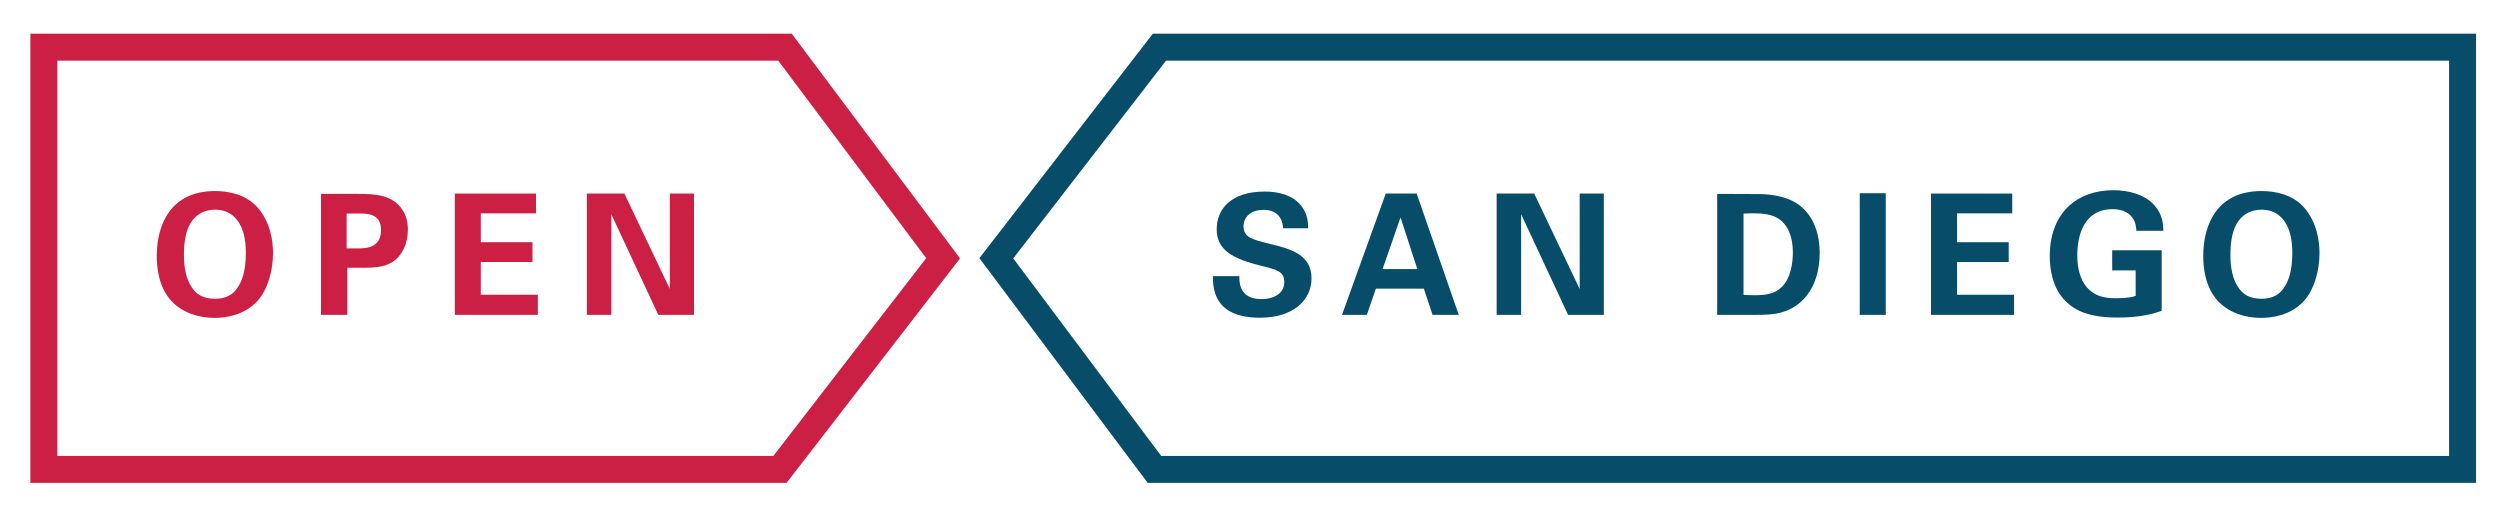
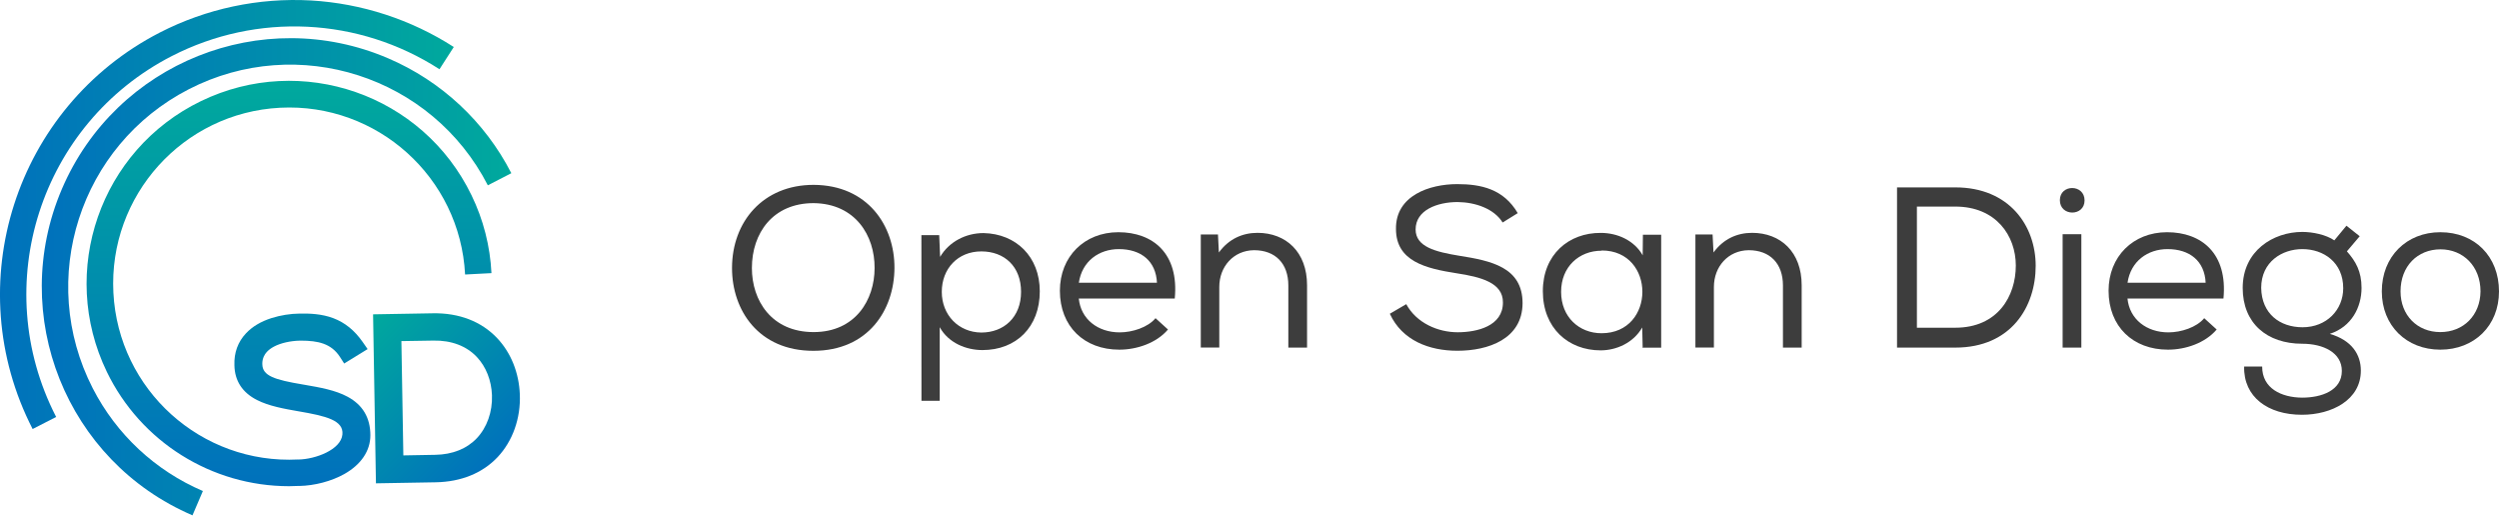
- <svg xmlns="http://www.w3.org/2000/svg" version="1.1" id="Layer_1" x="0px" y="0px" width="334px" height="68px" viewBox="0 0 334 68" enable-background="new 0 0 334 68" xml:space="preserve">
-   <polygon fill="none" stroke="#CC1F44" stroke-width="3.6" stroke-miterlimit="10" points="104.875,6.301 5.859,6.301 5.859,62.711   104.205,62.711 126,34.506 " />
-   <polygon fill="none" stroke="#074C69" stroke-width="3.6" stroke-miterlimit="10" points="154.234,62.711 329,62.711 329,6.301   154.904,6.301 133.109,34.506 " />
-   <g enable-background="new    ">
-     <path fill="#CC1F44" d="M28.721,25.524c1.726,0,4.102,0.403,5.693,2.196c1.726,1.973,2.062,4.506,2.062,6.097   c0,2.354-0.717,4.864-2.04,6.344c-1.793,2.018-4.416,2.309-5.761,2.309c-2.129,0-4.259-0.672-5.738-2.219   c-1.771-1.883-1.995-4.573-1.995-6.053C20.942,29.895,22.893,25.524,28.721,25.524z M25.784,38.614   c0.493,0.673,1.322,1.3,2.937,1.3c1.412,0,2.376-0.492,3.026-1.501c0.538-0.808,1.098-2.062,1.098-4.641   c0-0.784-0.067-1.905-0.403-2.892c-0.672-1.994-2.04-2.869-3.699-2.869c-1.3,0-2.331,0.538-2.981,1.368   c-0.919,1.12-1.188,2.869-1.188,4.707C24.574,35.633,24.82,37.359,25.784,38.614z" />
-     <path fill="#CC1F44" d="M42.88,25.905h4.999c2.331,0,4.281,0.156,5.626,1.771c0.852,1.031,0.986,2.197,0.986,3.026   c0,1.883-0.784,3.474-2.062,4.304c-1.188,0.762-2.824,0.762-3.676,0.762h-2.354v6.299H42.88V25.905z M46.31,33.19h1.39   c1.121,0,3.205,0,3.205-2.466c0-2.197-1.86-2.197-2.847-2.197H46.31V33.19z" />
-     <path fill="#CC1F44" d="M60.761,25.86H71.61v2.645h-7.375v3.855h6.904v2.646h-6.904v4.371h7.621v2.689H60.761V25.86z" />
-     <path fill="#CC1F44" d="M78.396,25.86h5.021l6.075,12.754V25.86h3.228v16.206h-4.774l-6.276-13.449v13.449h-3.273V25.86z" />
-   </g>
-   <g enable-background="new    ">
-     <path fill="#074C69" d="M165.577,36.889c0,0.762-0.045,3.07,2.937,3.07c1.883,0,3.07-0.896,3.07-2.264   c0-1.435-1.008-1.681-3.07-2.174c-3.855-0.964-5.962-2.107-5.962-4.909c0-2.667,1.905-5.021,6.411-5.021   c1.681,0,3.676,0.382,4.886,1.905c0.92,1.166,0.92,2.466,0.92,3.004h-3.34c-0.045-0.561-0.225-2.466-2.623-2.466   c-1.614,0-2.667,0.875-2.667,2.197c0,1.502,1.188,1.771,3.519,2.354c2.803,0.672,5.56,1.435,5.56,4.595   c0,2.914-2.421,5.268-6.904,5.268c-6.209,0-6.253-3.989-6.276-5.559H165.577z" />
-     <path fill="#074C69" d="M189.264,25.86l5.626,16.206h-3.497l-1.165-3.497h-6.411l-1.21,3.497h-3.317l5.85-16.206H189.264z    M189.354,35.947l-2.242-6.904l-2.398,6.904H189.354z" />
-     <path fill="#074C69" d="M199.949,25.86h5.021l6.075,12.754V25.86h3.227v16.206h-4.773l-6.276-13.449v13.449h-3.272V25.86z" />
-     <path fill="#074C69" d="M229.415,25.905l5.357,0.022c0.896,0,3.631,0.022,5.581,1.457c2.04,1.502,2.758,4.057,2.758,6.365   c0,4.977-2.668,7.577-5.738,8.137c-0.605,0.112-1.278,0.18-2.914,0.18h-5.044V25.905z M232.934,39.399   c0.382,0.022,0.965,0.044,1.367,0.044c1.48,0,2.758-0.111,3.767-1.12c1.367-1.367,1.457-3.788,1.457-4.573   c0-2.286-0.784-4.393-2.959-4.998c-0.718-0.202-1.636-0.314-3.632-0.225V39.399z" />
-     <path fill="#074C69" d="M248.461,25.815h3.475v16.251h-3.475V25.815z" />
-     <path fill="#074C69" d="M257.984,25.86h10.85v2.645h-7.375v3.855h6.904v2.646h-6.904v4.371h7.621v2.689h-11.096V25.86z" />
-     <path fill="#074C69" d="M285.414,30.836c-0.021-0.426-0.045-1.008-0.447-1.636c-0.673-1.076-1.951-1.255-2.713-1.255   c-3.945,0-4.729,3.676-4.729,6.164c0,1.098,0.157,3.07,1.345,4.349c0.807,0.896,1.883,1.39,3.811,1.39   c1.682,0,2.264-0.202,2.645-0.314v-3.407h-3.137v-2.689h6.611v8.092c-1.008,0.336-2.667,0.896-5.917,0.896   c-3.698,0-5.604-0.896-6.882-2.151c-1.815-1.771-2.152-4.349-2.152-6.053c0-5.738,3.587-8.809,8.496-8.809   c2.084,0,4.236,0.583,5.514,2.04c1.076,1.232,1.144,2.51,1.166,3.384H285.414z" />
-     <path fill="#074C69" d="M302.13,25.524c1.726,0,4.102,0.403,5.693,2.196c1.726,1.973,2.062,4.506,2.062,6.097   c0,2.354-0.717,4.864-2.039,6.344c-1.793,2.018-4.416,2.309-5.761,2.309c-2.13,0-4.259-0.672-5.738-2.219   c-1.771-1.883-1.995-4.573-1.995-6.053C294.352,29.895,296.302,25.524,302.13,25.524z M299.193,38.614   c0.493,0.673,1.322,1.3,2.937,1.3c1.412,0,2.376-0.492,3.026-1.501c0.537-0.808,1.098-2.062,1.098-4.641   c0-0.784-0.066-1.905-0.403-2.892c-0.673-1.994-2.04-2.869-3.698-2.869c-1.301,0-2.332,0.538-2.981,1.368   c-0.919,1.12-1.188,2.869-1.188,4.707C297.982,35.633,298.229,37.359,299.193,38.614z" />
+ <svg xmlns="http://www.w3.org/2000/svg" version="1.1" id="Layer_1" x="0px" y="0px" viewBox="0 0 4350.6 896.8" style="enable-background:new 0 0 4350.6 896.8;" xml:space="preserve">
+   <style type="text/css">
+ 	.st0{fill:url(#SVGID_1_);}
+ 	.st1{fill:url(#SVGID_2_);}
+ 	.st2{fill:url(#SVGID_3_);}
+ 	.st3{fill:url(#SVGID_4_);}
+ 	.st4{fill:url(#SVGID_5_);}
+ 	.st5{fill:#3D3D3D;}
+ </style>
+   <g>
+     <g>
+       <linearGradient id="SVGID_1_" gradientUnits="userSpaceOnUse" x1="502.215" y1="50.074" x2="520.879" y2="50.074" gradientTransform="matrix(1 0 0 -1 0 895.9394)">
+         <stop offset="0" style="stop-color:#0071BC" />
+         <stop offset="1" style="stop-color:#00A99D" />
+       </linearGradient>
+       <path class="st0" d="M520.9,845.6c-6.2,0.3-12.5,0.5-18.7,0.5" />
+       <linearGradient id="SVGID_2_" gradientUnits="userSpaceOnUse" x1="72.733" y1="414.274" x2="890.155" y2="414.274" gradientTransform="matrix(1 0 0 -1 0 895.9394)">
+         <stop offset="0" style="stop-color:#0071BC" />
+         <stop offset="1" style="stop-color:#00A99D" />
+       </linearGradient>
+       <path class="st1" d="M335.1,896.8c-219.6-94.1-321.4-348.4-227.3-568s348.4-321.4,568-227.3c92.6,39.6,168.4,110.3,214.4,199.9    l-40.9,21.1C751.7,132.6,518.6,57.7,328.7,155.3S64,485.9,161.5,675.8c41.1,80.1,108.9,143.3,191.7,178.7L335.1,896.8z" />
+       <linearGradient id="SVGID_3_" gradientUnits="userSpaceOnUse" x1="0" y1="522.619" x2="789.965" y2="522.619" gradientTransform="matrix(1 0 0 -1 0 895.9394)">
+         <stop offset="0" style="stop-color:#0071BC" />
+         <stop offset="1" style="stop-color:#00A99D" />
+       </linearGradient>
+       <path class="st2" d="M56.8,746.6C-72.6,495,26.5,186.2,278.1,56.7C359.3,15,450.2-4.3,541.4,0.8C629.8,6,715.5,33.9,790,81.8    l-24.9,38.7C624.9,30,447.2,21.4,298.9,97.7C70.1,215.3-20.1,496,97.4,724.9c0.1,0.2,0.2,0.5,0.4,0.7L56.8,746.6z" />
+       <g>
+         <linearGradient id="SVGID_4_" gradientUnits="userSpaceOnUse" x1="503.193" y1="755.268" x2="503.193" y2="49.832" gradientTransform="matrix(1 0 0 -1 0 895.9394)">
+           <stop offset="0" style="stop-color:#00A99D" />
+           <stop offset="1" style="stop-color:#0071BC" />
+         </linearGradient>
+         <path class="st3" d="M820.9,339.8C736,164.4,525.1,91.1,349.8,176S101.2,471.8,186,647.1c58.9,121.6,182.1,198.9,317.2,199     l17.8-0.5v0.1c26.7-0.5,56-8.2,78.3-20.7c29.3-16.5,45.5-40.4,45.5-67.5c0-30.4-13.3-52.9-39.7-67.1     c-21.3-11.5-48.3-16.2-74.4-20.7l-3.5-0.6c-49.5-8.3-70.2-15.1-70.5-35.2c-0.1-4.9-0.3-19.9,20.4-30.8     c11.7-6.2,28.7-10,45.4-10.3h1.2c30,0,53,5,68.1,28.3l7.4,11.5l40.8-25.1l-8.5-12.2c-14.2-20.4-31-34-51.5-41.7     c-20.1-7.5-40.8-8.2-58.3-7.9c-16.6,0.2-33.1,2.9-48.9,7.8c-18.5,5.9-33.5,14.8-44.4,26.4c-14.2,15-21.1,33.8-20.3,55.7     c0.5,27.2,13.8,47.6,39.5,60.6c20.7,10.5,46.6,15.1,71.7,19.5l0.7,0.1c47.5,8.2,78.5,15.5,76.1,40.3     c-2.5,26.3-46.4,43.1-76.8,43.6v-0.1c-169,8.8-313.2-121.2-321.9-290.2s121.2-313.2,290.2-321.9S801,308.7,809.7,477.7     c0,0,0,0,0,0l45.9-2.4C853.3,428.3,841.5,382.2,820.9,339.8z" />
+         <linearGradient id="SVGID_5_" gradientUnits="userSpaceOnUse" x1="620.834" y1="320.313" x2="853.513" y2="87.635" gradientTransform="matrix(1 0 0 -1 0 895.9394)">
+           <stop offset="0" style="stop-color:#00A99D" />
+           <stop offset="1" style="stop-color:#0071BC" />
+         </linearGradient>
+         <path class="st4" d="M654.5,841.1l-5-294.1l104.1-1.8c45.6-0.8,84.3,14.1,111.8,43.1c24,25.3,38.1,60.1,39.6,98v0     c1.7,41.6-12.5,81.4-38.7,109.2c-26.3,27.9-63.6,43-107.6,43.8L654.5,841.1z M698.8,593.6l3.4,198.9l55.6-1     c29.9-0.5,54.9-10.5,72.3-28.9c17.8-18.8,27.4-46.1,26.4-74.8c-1-25.9-10.3-49.5-26.3-66.5c-18.2-19.3-44.4-29.2-75.7-28.6     L698.8,593.6z" />
+       </g>
+     </g>
+     <g>
+       <path class="st5" d="M1557.2,466.5c-0.4,72.8-45.7,144-141.2,144s-141.6-70.8-141.6-144c0-80.7,54.1-144.8,142-144.8    C1510.7,322.1,1557.6,392.9,1557.2,466.5z M1416.4,353.5c-70.8,0-107.4,52.1-107.4,113c0,56.5,34.2,111.4,107.4,111.4    s106.2-56.5,106.2-111.4C1523,410,1489.2,354.3,1416.4,353.5z" />
+       <path class="st5" d="M1604.1,409.2h31l1.6,37.8c15.5-26.3,44.6-41.4,75.6-41.4c56.5,1.2,97.9,41,97.9,101.4    c0,62.1-41,102.2-99.8,102.2c-27.8,0-58.9-11.9-74.4-39.8v128.1h-31.8L1604.1,409.2z M1777.6,507.9c0-44.2-29-70.4-69.2-70.4    c-41,0-68.8,30.2-68.8,70.4s29,70.4,68.8,70.8C1747.7,578.7,1777.6,552,1777.6,507.9L1777.6,507.9z" />
+       <path class="st5" d="M2033.3,573.5c-19.9,23.5-54.1,35-84.7,35c-60.9,0-103.4-40.2-103.4-102.6c0-59.3,42.6-101.8,101.8-101.8    c60.1,0,105.8,37,98.2,115.4h-167.1c3.6,36.2,33.4,58.9,71.2,58.9c22.3,0,49.3-8.8,62.4-24.7l21.9,19.9L2033.3,573.5z     M2014.2,492.4c-1.6-38.2-27.8-58.9-66.4-58.9c-34.2,0-64,20.7-69.6,58.5h136V492.4z" />
+       <path class="st5" d="M2090.6,408h29.8l1.6,31.4c17.1-23.5,41-34.2,67.2-34.2c49.7,0,86.3,33.4,86.3,91.1v108.6h-32.6V496.7    c0-37.8-22.3-61.3-59.7-61.3c-35.8,0.4-60.5,28.6-60.5,64v105.4h-32.2V408z" />
+       <path class="st5" d="M2537.7,351.6c-35.4,0-73.2,13.9-73.2,47.7c0,30.2,34.6,39,75.6,45.7c55.7,8.8,110.6,19.9,110.6,82.7    c-0.4,62.5-60.1,82.7-113.4,82.7c-49.3,0-96.3-17.9-117.7-64.4l28.6-16.7c17.9,33,55.3,48.9,89.5,48.9c33.8,0,78.8-10.7,78.8-51.7    c0.4-34.6-38.6-44.5-80.4-50.9c-53.7-8.4-105.8-20.7-105.8-77.2c-0.8-58.1,58.5-78,106.6-78c41.4,0,80.7,8.4,105.4,50.5    l-26.3,16.3C2600.9,363.1,2568.7,352,2537.7,351.6z" />
+       <path class="st5" d="M2859.8,605.7l-0.8-35.8c-15.5,27-45.3,39.8-72.4,39.8c-56.5,0-100.6-39-100.6-103    c0-63.6,44.9-101.8,101-101.4c29.4,0,58.5,13.5,72.8,39l0.4-35.8h31.8v196.5h-31.4L2859.8,605.7z M2788.2,436.3    c-39,0-70.4,27.8-70.4,71.6s31.4,72,70.4,72c94.7,0,94.7-144,0.4-144L2788.2,436.3z" />
+       <path class="st5" d="M2951.7,408h29.8l1.6,31.4c17.1-23.5,41-34.2,67.2-34.2c49.7,0,86.3,33.4,86.3,91.1v108.6h-32.6V496.7    c0-37.8-22.3-61.3-59.7-61.3c-35.8,0.4-60.5,28.6-60.5,64v105.4h-32.2V408z" />
+       <path class="st5" d="M3302.5,326.1H3404c94.7,0,140,67.6,140,136.4c0,71.2-42.6,142.4-140,142.4h-101.4V326.1z M3509.4,462.1    c0-51.7-34.2-102.6-105.4-102.6h-66.8v210.8h66.8C3478,570.3,3509.4,515.4,3509.4,462.1z" />
+       <path class="st5" d="M3629.1,348.8c0,28.2-43,28.2-43-0.4C3586.1,320.1,3629.1,320.1,3629.1,348.8z M3590.9,604.9h32.6V407.6    h-32.6V604.9z" />
+       <path class="st5" d="M3859,573.5c-19.9,23.5-54.1,35-84.7,35c-60.9,0-103.4-40.2-103.4-102.6c0-59.3,42.6-101.8,101.8-101.8    c60.1,0,105.8,37,98.2,115.4h-167.1c3.6,36.2,33.4,58.9,71.2,58.9c22.3,0,49.3-8.8,62.4-24.7l21.9,19.9L3859,573.5z M3839.9,492.4    c-1.6-38.2-27.8-58.9-66.4-58.9c-34.2,0-64,20.7-69.6,58.5h136L3839.9,492.4z" />
+       <path class="st5" d="M4007.8,692c33.8,0,69.2-12.3,69.2-46.5c0-31.8-32.2-47.3-68.8-47.3c-61.7,0-103.8-35.8-103.8-97.1    c0-64.8,53.3-97.5,103.8-97.5c17.9,0,41.4,4.8,55.7,14.7l21.1-25.5l23.1,18.3l-22.3,26.3c15.5,17.5,25.5,35,25.5,63.6    c0,33.4-17.1,67.6-55.3,80c38.2,11.1,54.1,35.8,54.1,64c0,50.9-50.5,76.8-102.6,76.8c-59.3,0-101.8-31-100.6-83.9h31.4    C3938.2,676.1,3972,691.7,4007.8,692z M4008.6,569.5c41.8,0,70.8-30.2,70.8-68c0-44.9-34.2-68-71.2-68c-35,0-71.6,21.9-71.6,67.6    C3937.4,546.1,3969.2,569.5,4008.6,569.5L4008.6,569.5z" />
+       <path class="st5" d="M4248.4,404.1c60.1,0,102.2,42.2,102.2,103c0,59.7-43,101.4-102.2,101.4c-58.9,0-101.8-41.8-101.8-101.4    C4146.6,446.2,4189.9,404.1,4248.4,404.1z M4248.8,433.9c-40.2,0-69.6,29.4-69.6,73.2c0,41.4,29,70.8,69.2,70.8    c40.6,0,69.6-29.4,70-70.8C4318.4,463.3,4288.2,433.9,4248.8,433.9L4248.8,433.9z" />
+     </g>
  </g>
</svg>
